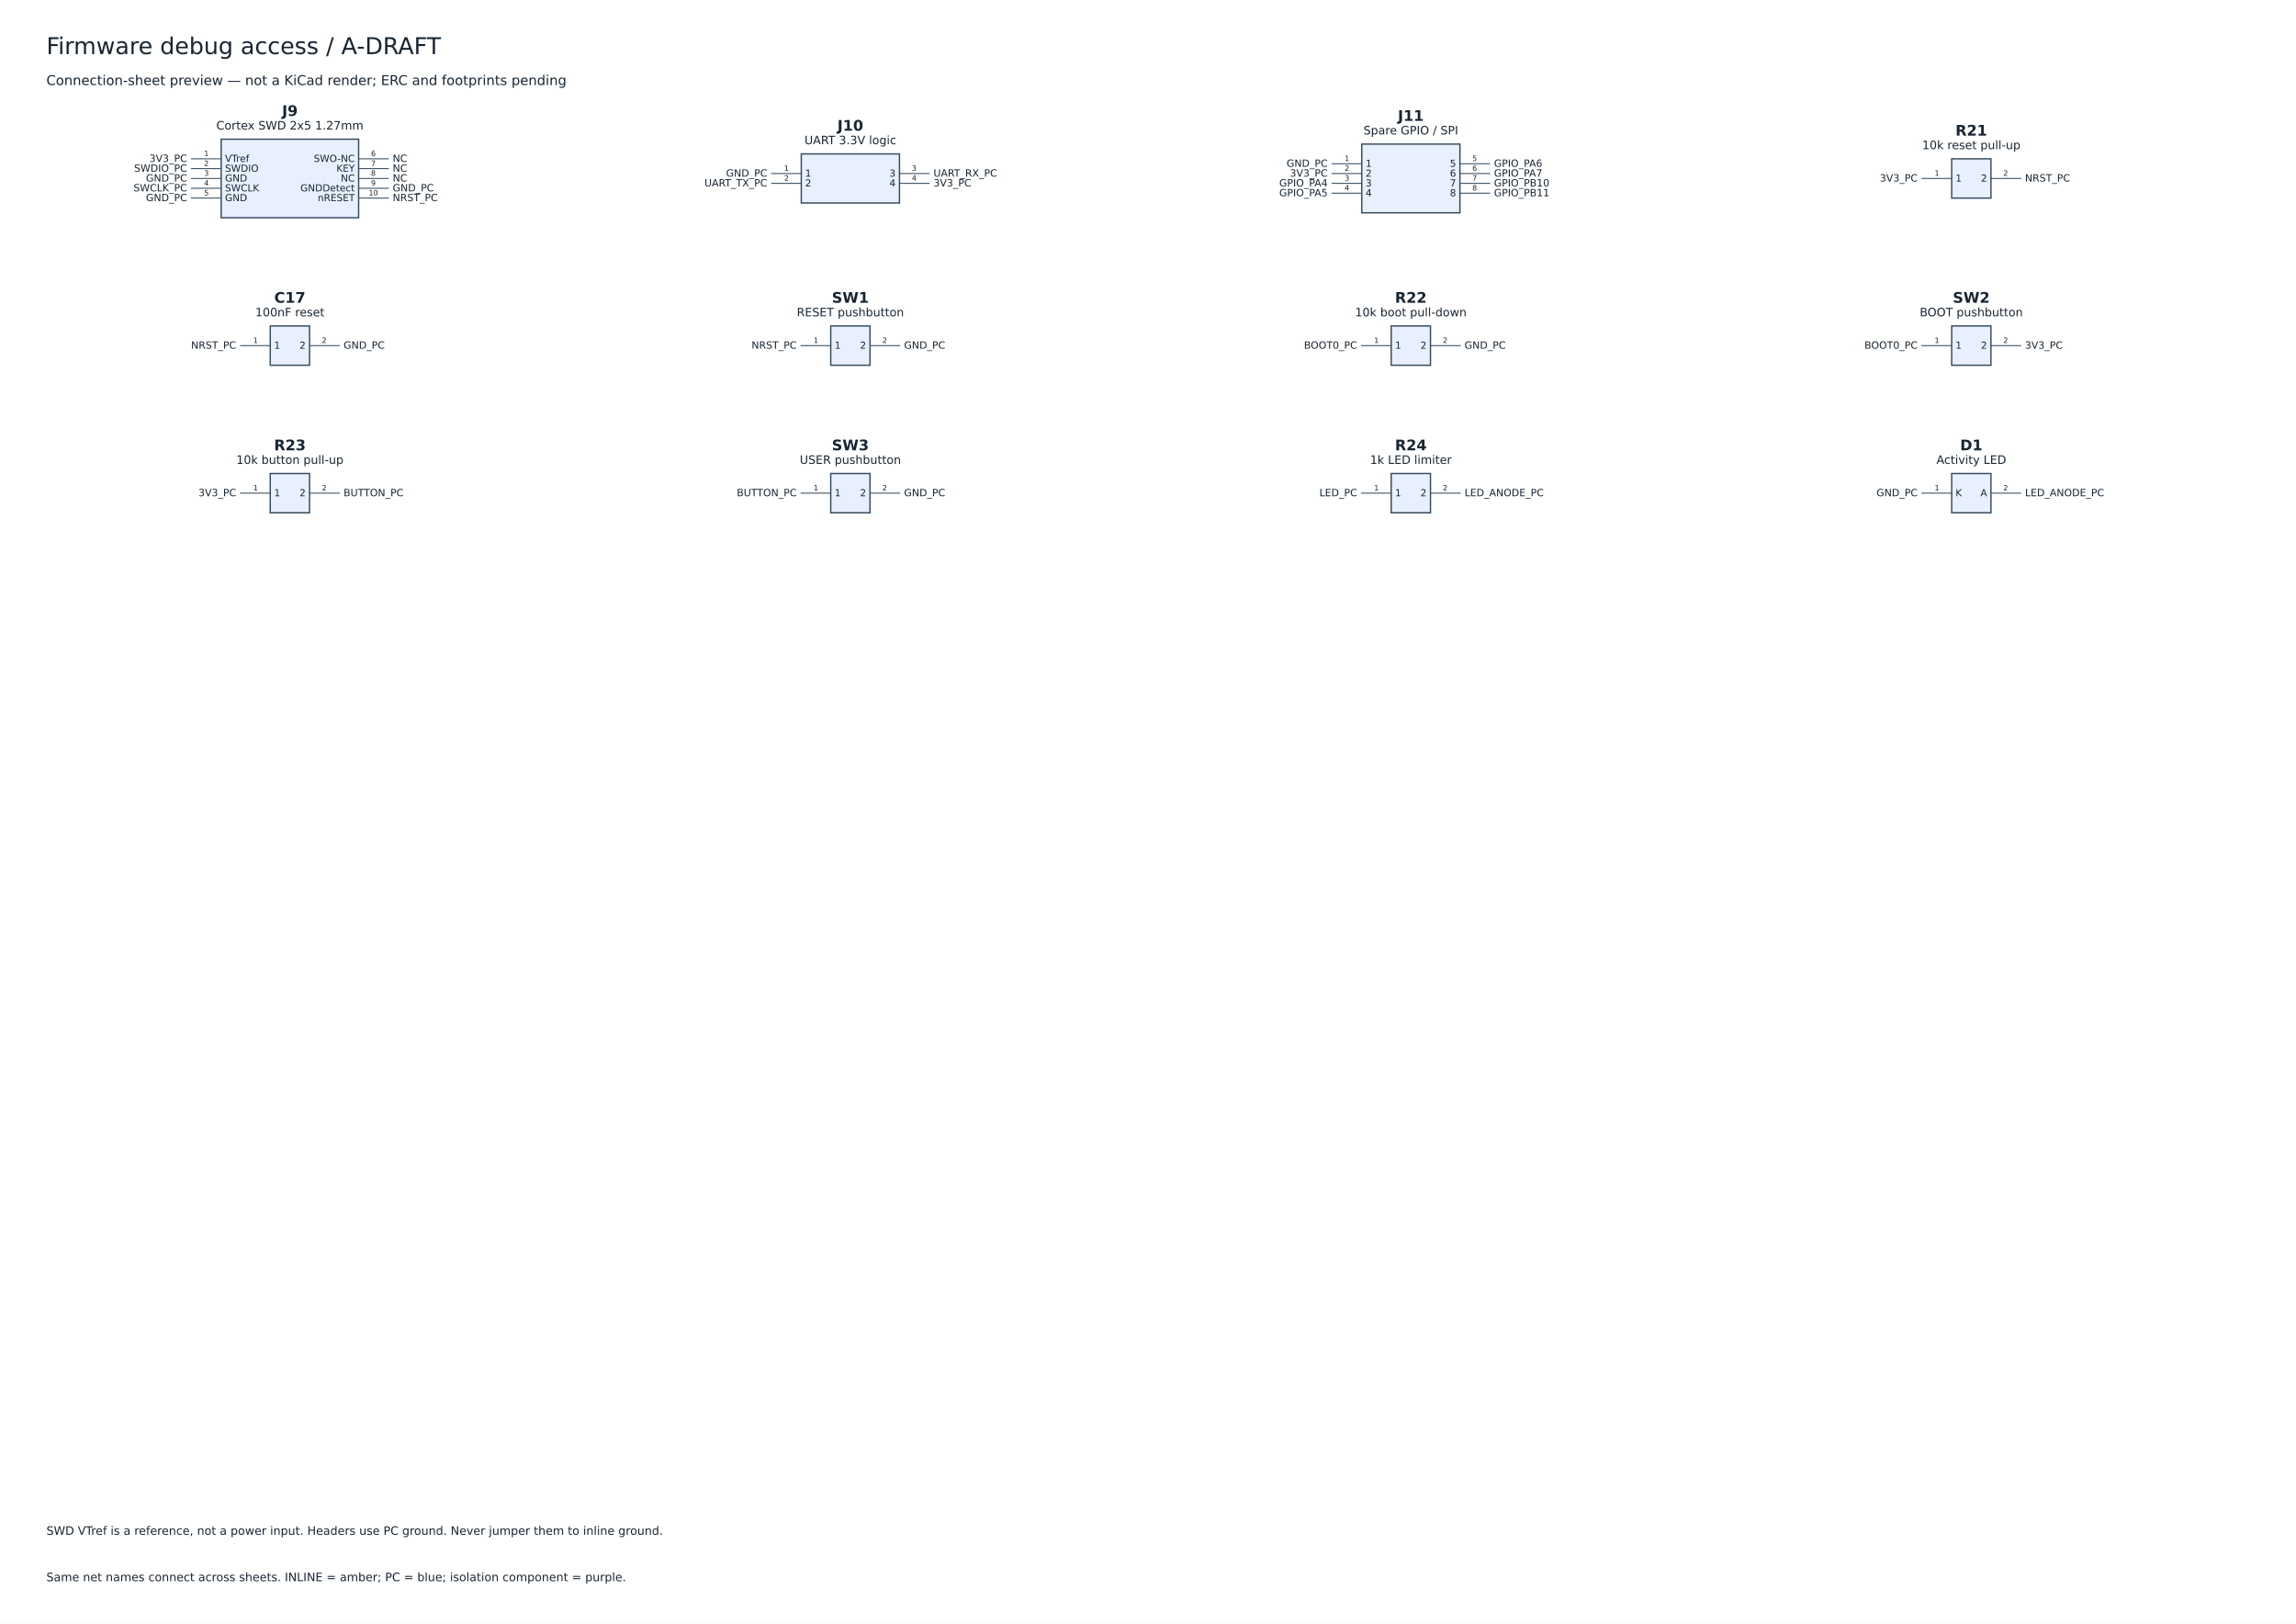
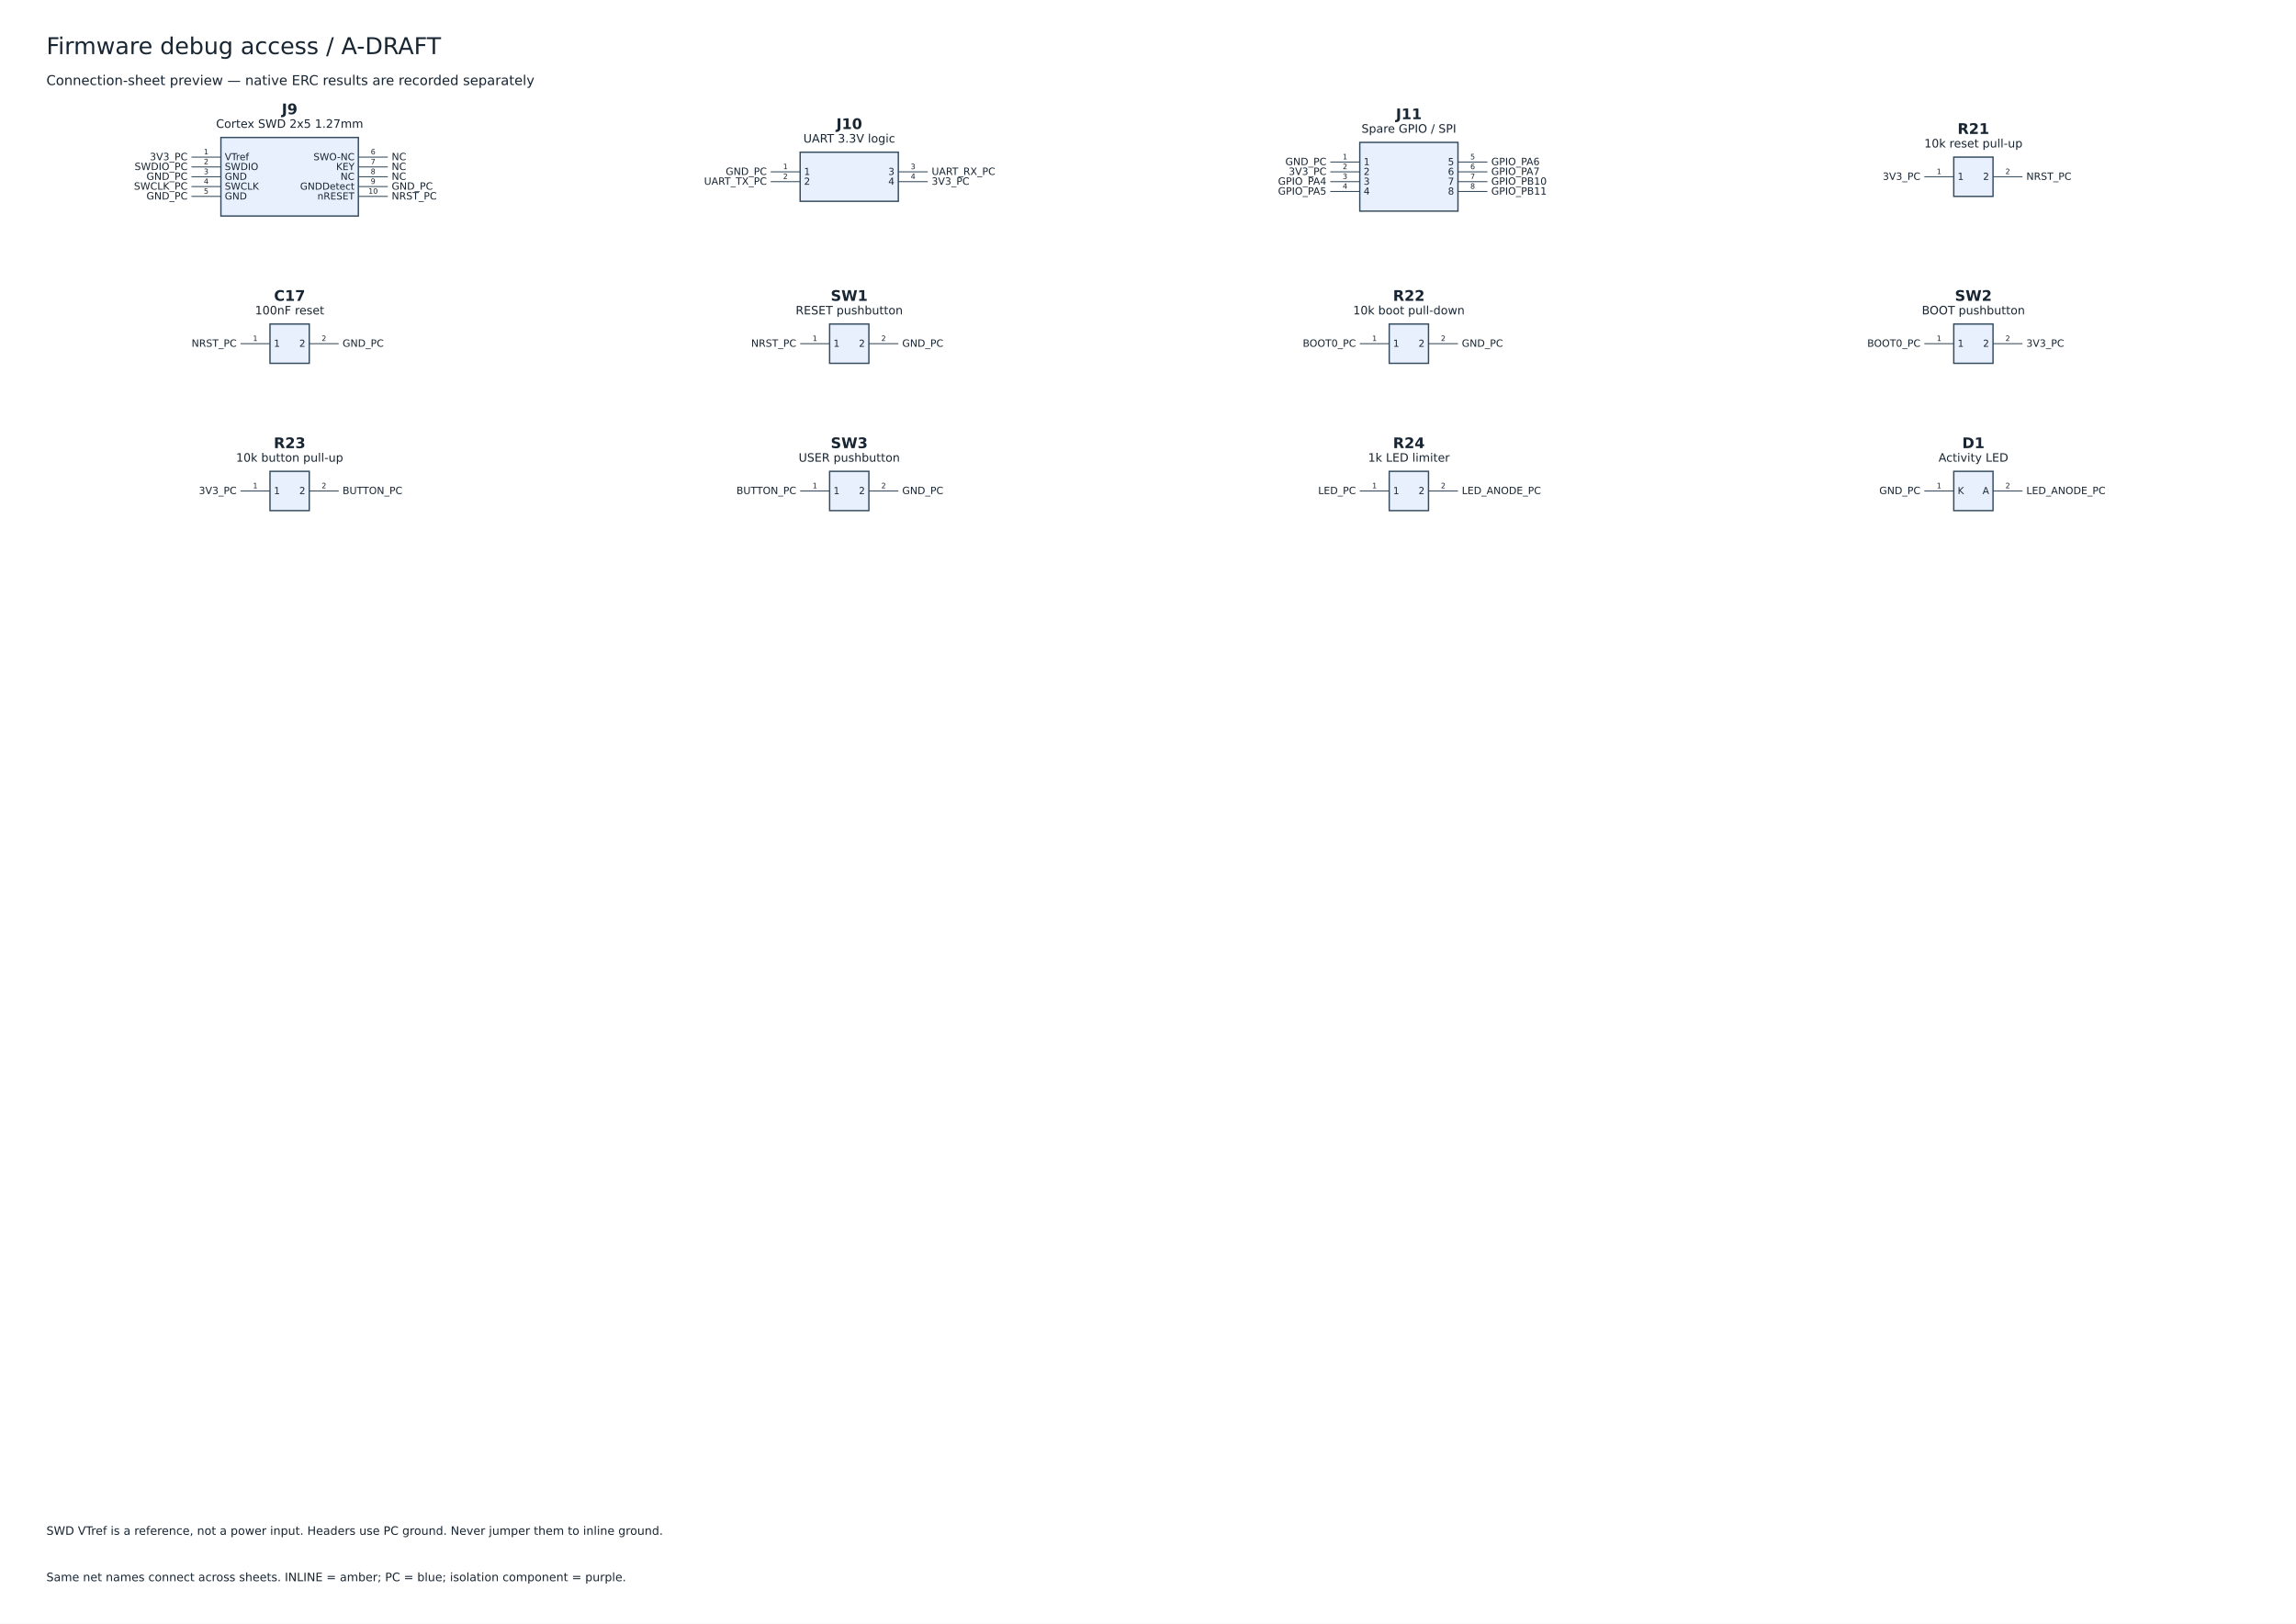
<svg xmlns="http://www.w3.org/2000/svg" width="1782" height="1260" viewBox="0 0 594 420">
  <rect width="594" height="420" fill="#fff" />
  <style>text{font-family:DejaVu Sans,sans-serif;fill:#182532}.pin{font-size:2.5px}.net{font-size:2.6px}.ref{font-size:3.8px;font-weight:bold}.value{font-size:3px}</style>
  <text x="12" y="14" font-size="6">Firmware debug access / A-DRAFT</text>
-   <text x="12" y="22" font-size="3.5" fill="#af3d20">Connection-sheet preview — not a KiCad render; ERC and footprints pending</text>
-   <rect x="57.22" y="36.0" width="35.56" height="20.32" fill="#e7f0fc" stroke="#354b5d" stroke-width=".35" />
-   <text class="ref" x="75" y="30.0" text-anchor="middle">J9</text>
-   <text class="value" x="75" y="33.5" text-anchor="middle">Cortex SWD 2x5 1.27mm</text>
-   <line x1="57.22" y1="41.08" x2="49.41" y2="41.08" stroke="#354b5d" stroke-width=".25" />
-   <text class="pin" x="58.22" y="41.88" text-anchor="start">VTref</text>
-   <text font-size="1.9" x="53.41" y="40.38" text-anchor="middle">1</text>
-   <text class="net" x="48.41" y="41.88" text-anchor="end">3V3_PC</text>
-   <line x1="57.22" y1="43.62" x2="49.41" y2="43.62" stroke="#354b5d" stroke-width=".25" />
-   <text class="pin" x="58.22" y="44.42" text-anchor="start">SWDIO</text>
-   <text font-size="1.9" x="53.41" y="42.92" text-anchor="middle">2</text>
-   <text class="net" x="48.41" y="44.42" text-anchor="end">SWDIO_PC</text>
-   <line x1="57.22" y1="46.16" x2="49.41" y2="46.16" stroke="#354b5d" stroke-width=".25" />
-   <text class="pin" x="58.22" y="46.96" text-anchor="start">GND</text>
-   <text font-size="1.9" x="53.41" y="45.46" text-anchor="middle">3</text>
-   <text class="net" x="48.41" y="46.96" text-anchor="end">GND_PC</text>
-   <line x1="57.22" y1="48.7" x2="49.41" y2="48.7" stroke="#354b5d" stroke-width=".25" />
-   <text class="pin" x="58.22" y="49.5" text-anchor="start">SWCLK</text>
-   <text font-size="1.9" x="53.41" y="48" text-anchor="middle">4</text>
-   <text class="net" x="48.41" y="49.5" text-anchor="end">SWCLK_PC</text>
-   <line x1="57.22" y1="51.24" x2="49.41" y2="51.24" stroke="#354b5d" stroke-width=".25" />
-   <text class="pin" x="58.22" y="52.04" text-anchor="start">GND</text>
-   <text font-size="1.9" x="53.41" y="50.54" text-anchor="middle">5</text>
-   <text class="net" x="48.41" y="52.04" text-anchor="end">GND_PC</text>
-   <line x1="92.78" y1="41.08" x2="100.59" y2="41.08" stroke="#354b5d" stroke-width=".25" />
-   <text class="pin" x="91.78" y="41.88" text-anchor="end">SWO-NC</text>
-   <text font-size="1.9" x="96.59" y="40.38" text-anchor="middle">6</text>
-   <text class="net" x="101.59" y="41.88" text-anchor="start">NC</text>
-   <line x1="92.78" y1="43.62" x2="100.59" y2="43.62" stroke="#354b5d" stroke-width=".25" />
-   <text class="pin" x="91.78" y="44.42" text-anchor="end">KEY</text>
-   <text font-size="1.9" x="96.59" y="42.92" text-anchor="middle">7</text>
-   <text class="net" x="101.59" y="44.42" text-anchor="start">NC</text>
-   <line x1="92.78" y1="46.16" x2="100.59" y2="46.16" stroke="#354b5d" stroke-width=".25" />
-   <text class="pin" x="91.78" y="46.96" text-anchor="end">NC</text>
-   <text font-size="1.9" x="96.59" y="45.46" text-anchor="middle">8</text>
-   <text class="net" x="101.59" y="46.96" text-anchor="start">NC</text>
-   <line x1="92.78" y1="48.7" x2="100.59" y2="48.7" stroke="#354b5d" stroke-width=".25" />
-   <text class="pin" x="91.78" y="49.5" text-anchor="end">GNDDetect</text>
-   <text font-size="1.9" x="96.59" y="48" text-anchor="middle">9</text>
-   <text class="net" x="101.59" y="49.5" text-anchor="start">GND_PC</text>
-   <line x1="92.78" y1="51.24" x2="100.59" y2="51.24" stroke="#354b5d" stroke-width=".25" />
-   <text class="pin" x="91.78" y="52.04" text-anchor="end">nRESET</text>
-   <text font-size="1.9" x="96.59" y="50.54" text-anchor="middle">10</text>
-   <text class="net" x="101.59" y="52.04" text-anchor="start">NRST_PC</text>
-   <rect x="207.3" y="39.81" width="25.4" height="12.7" fill="#e7f0fc" stroke="#354b5d" stroke-width=".35" />
-   <text class="ref" x="220" y="33.81" text-anchor="middle">J10</text>
-   <text class="value" x="220" y="37.31" text-anchor="middle">UART 3.3V logic</text>
-   <line x1="207.3" y1="44.89" x2="199.49" y2="44.89" stroke="#354b5d" stroke-width=".25" />
-   <text class="pin" x="208.3" y="45.69" text-anchor="start">1</text>
-   <text font-size="1.9" x="203.49" y="44.19" text-anchor="middle">1</text>
-   <text class="net" x="198.49" y="45.69" text-anchor="end">GND_PC</text>
-   <line x1="207.3" y1="47.43" x2="199.49" y2="47.43" stroke="#354b5d" stroke-width=".25" />
-   <text class="pin" x="208.3" y="48.23" text-anchor="start">2</text>
-   <text font-size="1.9" x="203.49" y="46.73" text-anchor="middle">2</text>
-   <text class="net" x="198.49" y="48.23" text-anchor="end">UART_TX_PC</text>
-   <line x1="232.7" y1="44.89" x2="240.51" y2="44.89" stroke="#354b5d" stroke-width=".25" />
-   <text class="pin" x="231.7" y="45.69" text-anchor="end">3</text>
-   <text font-size="1.9" x="236.51" y="44.19" text-anchor="middle">3</text>
-   <text class="net" x="241.51" y="45.69" text-anchor="start">UART_RX_PC</text>
-   <line x1="232.7" y1="47.43" x2="240.51" y2="47.43" stroke="#354b5d" stroke-width=".25" />
-   <text class="pin" x="231.7" y="48.23" text-anchor="end">4</text>
-   <text font-size="1.9" x="236.51" y="46.73" text-anchor="middle">4</text>
-   <text class="net" x="241.51" y="48.23" text-anchor="start">3V3_PC</text>
-   <rect x="352.3" y="37.27" width="25.4" height="17.78" fill="#e7f0fc" stroke="#354b5d" stroke-width=".35" />
-   <text class="ref" x="365" y="31.27" text-anchor="middle">J11</text>
-   <text class="value" x="365" y="34.77" text-anchor="middle">Spare GPIO / SPI</text>
-   <line x1="352.3" y1="42.35" x2="344.49" y2="42.35" stroke="#354b5d" stroke-width=".25" />
-   <text class="pin" x="353.3" y="43.15" text-anchor="start">1</text>
-   <text font-size="1.9" x="348.49" y="41.65" text-anchor="middle">1</text>
-   <text class="net" x="343.49" y="43.15" text-anchor="end">GND_PC</text>
-   <line x1="352.3" y1="44.89" x2="344.49" y2="44.89" stroke="#354b5d" stroke-width=".25" />
-   <text class="pin" x="353.3" y="45.69" text-anchor="start">2</text>
-   <text font-size="1.9" x="348.49" y="44.19" text-anchor="middle">2</text>
-   <text class="net" x="343.49" y="45.69" text-anchor="end">3V3_PC</text>
-   <line x1="352.3" y1="47.43" x2="344.49" y2="47.43" stroke="#354b5d" stroke-width=".25" />
-   <text class="pin" x="353.3" y="48.23" text-anchor="start">3</text>
-   <text font-size="1.9" x="348.49" y="46.73" text-anchor="middle">3</text>
-   <text class="net" x="343.49" y="48.23" text-anchor="end">GPIO_PA4</text>
-   <line x1="352.3" y1="49.97" x2="344.49" y2="49.97" stroke="#354b5d" stroke-width=".25" />
-   <text class="pin" x="353.3" y="50.77" text-anchor="start">4</text>
-   <text font-size="1.9" x="348.49" y="49.27" text-anchor="middle">4</text>
-   <text class="net" x="343.49" y="50.77" text-anchor="end">GPIO_PA5</text>
-   <line x1="377.7" y1="42.35" x2="385.51" y2="42.35" stroke="#354b5d" stroke-width=".25" />
-   <text class="pin" x="376.7" y="43.15" text-anchor="end">5</text>
-   <text font-size="1.9" x="381.51" y="41.65" text-anchor="middle">5</text>
-   <text class="net" x="386.51" y="43.15" text-anchor="start">GPIO_PA6</text>
-   <line x1="377.7" y1="44.89" x2="385.51" y2="44.89" stroke="#354b5d" stroke-width=".25" />
-   <text class="pin" x="376.7" y="45.69" text-anchor="end">6</text>
-   <text font-size="1.9" x="381.51" y="44.19" text-anchor="middle">6</text>
-   <text class="net" x="386.51" y="45.69" text-anchor="start">GPIO_PA7</text>
-   <line x1="377.7" y1="47.43" x2="385.51" y2="47.43" stroke="#354b5d" stroke-width=".25" />
-   <text class="pin" x="376.7" y="48.23" text-anchor="end">7</text>
-   <text font-size="1.9" x="381.51" y="46.73" text-anchor="middle">7</text>
-   <text class="net" x="386.51" y="48.23" text-anchor="start">GPIO_PB10</text>
-   <line x1="377.7" y1="49.97" x2="385.51" y2="49.97" stroke="#354b5d" stroke-width=".25" />
-   <text class="pin" x="376.7" y="50.77" text-anchor="end">8</text>
-   <text font-size="1.9" x="381.51" y="49.27" text-anchor="middle">8</text>
-   <text class="net" x="386.51" y="50.77" text-anchor="start">GPIO_PB11</text>
-   <rect x="504.92" y="41.08" width="10.16" height="10.16" fill="#e7f0fc" stroke="#354b5d" stroke-width=".35" />
-   <text class="ref" x="510" y="35.08" text-anchor="middle">R21</text>
-   <text class="value" x="510" y="38.58" text-anchor="middle">10k reset pull-up</text>
-   <line x1="504.92" y1="46.16" x2="497.11" y2="46.16" stroke="#354b5d" stroke-width=".25" />
-   <text class="pin" x="505.92" y="46.96" text-anchor="start">1</text>
-   <text font-size="1.9" x="501.11" y="45.46" text-anchor="middle">1</text>
-   <text class="net" x="496.11" y="46.96" text-anchor="end">3V3_PC</text>
-   <line x1="515.08" y1="46.16" x2="522.89" y2="46.16" stroke="#354b5d" stroke-width=".25" />
-   <text class="pin" x="514.08" y="46.96" text-anchor="end">2</text>
-   <text font-size="1.9" x="518.89" y="45.46" text-anchor="middle">2</text>
-   <text class="net" x="523.89" y="46.96" text-anchor="start">NRST_PC</text>
-   <rect x="69.92" y="84.32" width="10.16" height="10.16" fill="#e7f0fc" stroke="#354b5d" stroke-width=".35" />
-   <text class="ref" x="75" y="78.32" text-anchor="middle">C17</text>
-   <text class="value" x="75" y="81.82" text-anchor="middle">100nF reset</text>
-   <line x1="69.92" y1="89.4" x2="62.11" y2="89.4" stroke="#354b5d" stroke-width=".25" />
-   <text class="pin" x="70.92" y="90.2" text-anchor="start">1</text>
-   <text font-size="1.9" x="66.11" y="88.7" text-anchor="middle">1</text>
-   <text class="net" x="61.11" y="90.2" text-anchor="end">NRST_PC</text>
-   <line x1="80.08" y1="89.4" x2="87.89" y2="89.4" stroke="#354b5d" stroke-width=".25" />
-   <text class="pin" x="79.08" y="90.2" text-anchor="end">2</text>
-   <text font-size="1.9" x="83.89" y="88.7" text-anchor="middle">2</text>
-   <text class="net" x="88.89" y="90.2" text-anchor="start">GND_PC</text>
-   <rect x="214.92" y="84.32" width="10.16" height="10.16" fill="#e7f0fc" stroke="#354b5d" stroke-width=".35" />
-   <text class="ref" x="220" y="78.32" text-anchor="middle">SW1</text>
-   <text class="value" x="220" y="81.82" text-anchor="middle">RESET pushbutton</text>
-   <line x1="214.92" y1="89.4" x2="207.11" y2="89.4" stroke="#354b5d" stroke-width=".25" />
-   <text class="pin" x="215.92" y="90.2" text-anchor="start">1</text>
-   <text font-size="1.9" x="211.11" y="88.7" text-anchor="middle">1</text>
-   <text class="net" x="206.11" y="90.2" text-anchor="end">NRST_PC</text>
-   <line x1="225.08" y1="89.4" x2="232.89" y2="89.4" stroke="#354b5d" stroke-width=".25" />
-   <text class="pin" x="224.08" y="90.2" text-anchor="end">2</text>
-   <text font-size="1.9" x="228.89" y="88.7" text-anchor="middle">2</text>
-   <text class="net" x="233.89" y="90.2" text-anchor="start">GND_PC</text>
-   <rect x="359.92" y="84.32" width="10.16" height="10.16" fill="#e7f0fc" stroke="#354b5d" stroke-width=".35" />
-   <text class="ref" x="365" y="78.32" text-anchor="middle">R22</text>
-   <text class="value" x="365" y="81.82" text-anchor="middle">10k boot pull-down</text>
-   <line x1="359.92" y1="89.4" x2="352.11" y2="89.4" stroke="#354b5d" stroke-width=".25" />
-   <text class="pin" x="360.92" y="90.2" text-anchor="start">1</text>
-   <text font-size="1.9" x="356.11" y="88.7" text-anchor="middle">1</text>
-   <text class="net" x="351.11" y="90.2" text-anchor="end">BOOT0_PC</text>
-   <line x1="370.08" y1="89.4" x2="377.89" y2="89.4" stroke="#354b5d" stroke-width=".25" />
-   <text class="pin" x="369.08" y="90.2" text-anchor="end">2</text>
-   <text font-size="1.9" x="373.89" y="88.7" text-anchor="middle">2</text>
-   <text class="net" x="378.89" y="90.2" text-anchor="start">GND_PC</text>
-   <rect x="504.92" y="84.32" width="10.16" height="10.16" fill="#e7f0fc" stroke="#354b5d" stroke-width=".35" />
-   <text class="ref" x="510" y="78.32" text-anchor="middle">SW2</text>
-   <text class="value" x="510" y="81.82" text-anchor="middle">BOOT pushbutton</text>
-   <line x1="504.92" y1="89.4" x2="497.11" y2="89.4" stroke="#354b5d" stroke-width=".25" />
-   <text class="pin" x="505.92" y="90.2" text-anchor="start">1</text>
-   <text font-size="1.9" x="501.11" y="88.7" text-anchor="middle">1</text>
-   <text class="net" x="496.11" y="90.2" text-anchor="end">BOOT0_PC</text>
-   <line x1="515.08" y1="89.4" x2="522.89" y2="89.4" stroke="#354b5d" stroke-width=".25" />
-   <text class="pin" x="514.08" y="90.2" text-anchor="end">2</text>
-   <text font-size="1.9" x="518.89" y="88.7" text-anchor="middle">2</text>
-   <text class="net" x="523.89" y="90.2" text-anchor="start">3V3_PC</text>
-   <rect x="69.92" y="122.48" width="10.16" height="10.16" fill="#e7f0fc" stroke="#354b5d" stroke-width=".35" />
-   <text class="ref" x="75" y="116.48" text-anchor="middle">R23</text>
-   <text class="value" x="75" y="119.98" text-anchor="middle">10k button pull-up</text>
-   <line x1="69.92" y1="127.56" x2="62.11" y2="127.56" stroke="#354b5d" stroke-width=".25" />
-   <text class="pin" x="70.92" y="128.36" text-anchor="start">1</text>
-   <text font-size="1.9" x="66.11" y="126.86" text-anchor="middle">1</text>
-   <text class="net" x="61.11" y="128.36" text-anchor="end">3V3_PC</text>
-   <line x1="80.08" y1="127.56" x2="87.89" y2="127.56" stroke="#354b5d" stroke-width=".25" />
-   <text class="pin" x="79.08" y="128.36" text-anchor="end">2</text>
-   <text font-size="1.9" x="83.89" y="126.86" text-anchor="middle">2</text>
-   <text class="net" x="88.89" y="128.36" text-anchor="start">BUTTON_PC</text>
-   <rect x="214.92" y="122.48" width="10.16" height="10.16" fill="#e7f0fc" stroke="#354b5d" stroke-width=".35" />
-   <text class="ref" x="220" y="116.48" text-anchor="middle">SW3</text>
-   <text class="value" x="220" y="119.98" text-anchor="middle">USER pushbutton</text>
-   <line x1="214.92" y1="127.56" x2="207.11" y2="127.56" stroke="#354b5d" stroke-width=".25" />
-   <text class="pin" x="215.92" y="128.36" text-anchor="start">1</text>
-   <text font-size="1.9" x="211.11" y="126.86" text-anchor="middle">1</text>
-   <text class="net" x="206.11" y="128.36" text-anchor="end">BUTTON_PC</text>
-   <line x1="225.08" y1="127.56" x2="232.89" y2="127.56" stroke="#354b5d" stroke-width=".25" />
-   <text class="pin" x="224.08" y="128.36" text-anchor="end">2</text>
-   <text font-size="1.9" x="228.89" y="126.86" text-anchor="middle">2</text>
-   <text class="net" x="233.89" y="128.36" text-anchor="start">GND_PC</text>
-   <rect x="359.92" y="122.48" width="10.16" height="10.16" fill="#e7f0fc" stroke="#354b5d" stroke-width=".35" />
-   <text class="ref" x="365" y="116.48" text-anchor="middle">R24</text>
-   <text class="value" x="365" y="119.98" text-anchor="middle">1k LED limiter</text>
-   <line x1="359.92" y1="127.56" x2="352.11" y2="127.56" stroke="#354b5d" stroke-width=".25" />
-   <text class="pin" x="360.92" y="128.36" text-anchor="start">1</text>
-   <text font-size="1.9" x="356.11" y="126.86" text-anchor="middle">1</text>
-   <text class="net" x="351.11" y="128.36" text-anchor="end">LED_PC</text>
-   <line x1="370.08" y1="127.56" x2="377.89" y2="127.56" stroke="#354b5d" stroke-width=".25" />
-   <text class="pin" x="369.08" y="128.36" text-anchor="end">2</text>
-   <text font-size="1.9" x="373.89" y="126.86" text-anchor="middle">2</text>
-   <text class="net" x="378.89" y="128.36" text-anchor="start">LED_ANODE_PC</text>
-   <rect x="504.92" y="122.48" width="10.16" height="10.16" fill="#e7f0fc" stroke="#354b5d" stroke-width=".35" />
-   <text class="ref" x="510" y="116.48" text-anchor="middle">D1</text>
-   <text class="value" x="510" y="119.98" text-anchor="middle">Activity LED</text>
-   <line x1="504.92" y1="127.56" x2="497.11" y2="127.56" stroke="#354b5d" stroke-width=".25" />
-   <text class="pin" x="505.92" y="128.36" text-anchor="start">K</text>
-   <text font-size="1.9" x="501.11" y="126.86" text-anchor="middle">1</text>
-   <text class="net" x="496.11" y="128.36" text-anchor="end">GND_PC</text>
-   <line x1="515.08" y1="127.56" x2="522.89" y2="127.56" stroke="#354b5d" stroke-width=".25" />
-   <text class="pin" x="514.08" y="128.36" text-anchor="end">A</text>
-   <text font-size="1.9" x="518.89" y="126.86" text-anchor="middle">2</text>
-   <text class="net" x="523.89" y="128.36" text-anchor="start">LED_ANODE_PC</text>
+   <text x="12" y="22" font-size="3.5" fill="#af3d20">Connection-sheet preview — native ERC results are recorded separately</text>
+   <rect x="57.15" y="35.56" width="35.56" height="20.32" fill="#e7f0fc" stroke="#354b5d" stroke-width=".35" />
+   <text class="ref" x="74.93" y="29.56" text-anchor="middle">J9</text>
+   <text class="value" x="74.93" y="33.06" text-anchor="middle">Cortex SWD 2x5 1.27mm</text>
+   <line x1="57.15" y1="40.64" x2="49.53" y2="40.64" stroke="#354b5d" stroke-width=".25" />
+   <text class="pin" x="58.15" y="41.44" text-anchor="start">VTref</text>
+   <text font-size="1.9" x="53.34" y="39.94" text-anchor="middle">1</text>
+   <text class="net" x="48.53" y="41.44" text-anchor="end">3V3_PC</text>
+   <line x1="57.15" y1="43.18" x2="49.53" y2="43.18" stroke="#354b5d" stroke-width=".25" />
+   <text class="pin" x="58.15" y="43.98" text-anchor="start">SWDIO</text>
+   <text font-size="1.9" x="53.34" y="42.48" text-anchor="middle">2</text>
+   <text class="net" x="48.53" y="43.98" text-anchor="end">SWDIO_PC</text>
+   <line x1="57.15" y1="45.72" x2="49.53" y2="45.72" stroke="#354b5d" stroke-width=".25" />
+   <text class="pin" x="58.15" y="46.52" text-anchor="start">GND</text>
+   <text font-size="1.9" x="53.34" y="45.02" text-anchor="middle">3</text>
+   <text class="net" x="48.53" y="46.52" text-anchor="end">GND_PC</text>
+   <line x1="57.15" y1="48.26" x2="49.53" y2="48.26" stroke="#354b5d" stroke-width=".25" />
+   <text class="pin" x="58.15" y="49.06" text-anchor="start">SWCLK</text>
+   <text font-size="1.9" x="53.34" y="47.56" text-anchor="middle">4</text>
+   <text class="net" x="48.53" y="49.06" text-anchor="end">SWCLK_PC</text>
+   <line x1="57.15" y1="50.8" x2="49.53" y2="50.8" stroke="#354b5d" stroke-width=".25" />
+   <text class="pin" x="58.15" y="51.6" text-anchor="start">GND</text>
+   <text font-size="1.9" x="53.34" y="50.1" text-anchor="middle">5</text>
+   <text class="net" x="48.53" y="51.6" text-anchor="end">GND_PC</text>
+   <line x1="92.71" y1="40.64" x2="100.33" y2="40.64" stroke="#354b5d" stroke-width=".25" />
+   <text class="pin" x="91.71" y="41.44" text-anchor="end">SWO-NC</text>
+   <text font-size="1.9" x="96.52" y="39.94" text-anchor="middle">6</text>
+   <text class="net" x="101.33" y="41.44" text-anchor="start">NC</text>
+   <line x1="92.71" y1="43.18" x2="100.33" y2="43.18" stroke="#354b5d" stroke-width=".25" />
+   <text class="pin" x="91.71" y="43.98" text-anchor="end">KEY</text>
+   <text font-size="1.9" x="96.52" y="42.48" text-anchor="middle">7</text>
+   <text class="net" x="101.33" y="43.98" text-anchor="start">NC</text>
+   <line x1="92.71" y1="45.72" x2="100.33" y2="45.72" stroke="#354b5d" stroke-width=".25" />
+   <text class="pin" x="91.71" y="46.52" text-anchor="end">NC</text>
+   <text font-size="1.9" x="96.52" y="45.02" text-anchor="middle">8</text>
+   <text class="net" x="101.33" y="46.52" text-anchor="start">NC</text>
+   <line x1="92.71" y1="48.26" x2="100.33" y2="48.26" stroke="#354b5d" stroke-width=".25" />
+   <text class="pin" x="91.71" y="49.06" text-anchor="end">GNDDetect</text>
+   <text font-size="1.9" x="96.52" y="47.56" text-anchor="middle">9</text>
+   <text class="net" x="101.33" y="49.06" text-anchor="start">GND_PC</text>
+   <line x1="92.71" y1="50.8" x2="100.33" y2="50.8" stroke="#354b5d" stroke-width=".25" />
+   <text class="pin" x="91.71" y="51.6" text-anchor="end">nRESET</text>
+   <text font-size="1.9" x="96.52" y="50.1" text-anchor="middle">10</text>
+   <text class="net" x="101.33" y="51.6" text-anchor="start">NRST_PC</text>
+   <rect x="207.01" y="39.37" width="25.4" height="12.7" fill="#e7f0fc" stroke="#354b5d" stroke-width=".35" />
+   <text class="ref" x="219.71" y="33.37" text-anchor="middle">J10</text>
+   <text class="value" x="219.71" y="36.87" text-anchor="middle">UART 3.3V logic</text>
+   <line x1="207.01" y1="44.45" x2="199.39" y2="44.45" stroke="#354b5d" stroke-width=".25" />
+   <text class="pin" x="208.01" y="45.25" text-anchor="start">1</text>
+   <text font-size="1.9" x="203.2" y="43.75" text-anchor="middle">1</text>
+   <text class="net" x="198.39" y="45.25" text-anchor="end">GND_PC</text>
+   <line x1="207.01" y1="46.99" x2="199.39" y2="46.99" stroke="#354b5d" stroke-width=".25" />
+   <text class="pin" x="208.01" y="47.79" text-anchor="start">2</text>
+   <text font-size="1.9" x="203.2" y="46.29" text-anchor="middle">2</text>
+   <text class="net" x="198.39" y="47.79" text-anchor="end">UART_TX_PC</text>
+   <line x1="232.41" y1="44.45" x2="240.03" y2="44.45" stroke="#354b5d" stroke-width=".25" />
+   <text class="pin" x="231.41" y="45.25" text-anchor="end">3</text>
+   <text font-size="1.9" x="236.22" y="43.75" text-anchor="middle">3</text>
+   <text class="net" x="241.03" y="45.25" text-anchor="start">UART_RX_PC</text>
+   <line x1="232.41" y1="46.99" x2="240.03" y2="46.99" stroke="#354b5d" stroke-width=".25" />
+   <text class="pin" x="231.41" y="47.79" text-anchor="end">4</text>
+   <text font-size="1.9" x="236.22" y="46.29" text-anchor="middle">4</text>
+   <text class="net" x="241.03" y="47.79" text-anchor="start">3V3_PC</text>
+   <rect x="351.79" y="36.83" width="25.4" height="17.78" fill="#e7f0fc" stroke="#354b5d" stroke-width=".35" />
+   <text class="ref" x="364.49" y="30.83" text-anchor="middle">J11</text>
+   <text class="value" x="364.49" y="34.33" text-anchor="middle">Spare GPIO / SPI</text>
+   <line x1="351.79" y1="41.91" x2="344.17" y2="41.91" stroke="#354b5d" stroke-width=".25" />
+   <text class="pin" x="352.79" y="42.71" text-anchor="start">1</text>
+   <text font-size="1.9" x="347.98" y="41.21" text-anchor="middle">1</text>
+   <text class="net" x="343.17" y="42.71" text-anchor="end">GND_PC</text>
+   <line x1="351.79" y1="44.45" x2="344.17" y2="44.45" stroke="#354b5d" stroke-width=".25" />
+   <text class="pin" x="352.79" y="45.25" text-anchor="start">2</text>
+   <text font-size="1.9" x="347.98" y="43.75" text-anchor="middle">2</text>
+   <text class="net" x="343.17" y="45.25" text-anchor="end">3V3_PC</text>
+   <line x1="351.79" y1="46.99" x2="344.17" y2="46.99" stroke="#354b5d" stroke-width=".25" />
+   <text class="pin" x="352.79" y="47.79" text-anchor="start">3</text>
+   <text font-size="1.9" x="347.98" y="46.29" text-anchor="middle">3</text>
+   <text class="net" x="343.17" y="47.79" text-anchor="end">GPIO_PA4</text>
+   <line x1="351.79" y1="49.53" x2="344.17" y2="49.53" stroke="#354b5d" stroke-width=".25" />
+   <text class="pin" x="352.79" y="50.33" text-anchor="start">4</text>
+   <text font-size="1.9" x="347.98" y="48.83" text-anchor="middle">4</text>
+   <text class="net" x="343.17" y="50.33" text-anchor="end">GPIO_PA5</text>
+   <line x1="377.19" y1="41.91" x2="384.81" y2="41.91" stroke="#354b5d" stroke-width=".25" />
+   <text class="pin" x="376.19" y="42.71" text-anchor="end">5</text>
+   <text font-size="1.9" x="381.0" y="41.21" text-anchor="middle">5</text>
+   <text class="net" x="385.81" y="42.71" text-anchor="start">GPIO_PA6</text>
+   <line x1="377.19" y1="44.45" x2="384.81" y2="44.45" stroke="#354b5d" stroke-width=".25" />
+   <text class="pin" x="376.19" y="45.25" text-anchor="end">6</text>
+   <text font-size="1.9" x="381.0" y="43.75" text-anchor="middle">6</text>
+   <text class="net" x="385.81" y="45.25" text-anchor="start">GPIO_PA7</text>
+   <line x1="377.19" y1="46.99" x2="384.81" y2="46.99" stroke="#354b5d" stroke-width=".25" />
+   <text class="pin" x="376.19" y="47.79" text-anchor="end">7</text>
+   <text font-size="1.9" x="381.0" y="46.29" text-anchor="middle">7</text>
+   <text class="net" x="385.81" y="47.79" text-anchor="start">GPIO_PB10</text>
+   <line x1="377.19" y1="49.53" x2="384.81" y2="49.53" stroke="#354b5d" stroke-width=".25" />
+   <text class="pin" x="376.19" y="50.33" text-anchor="end">8</text>
+   <text font-size="1.9" x="381.0" y="48.83" text-anchor="middle">8</text>
+   <text class="net" x="385.81" y="50.33" text-anchor="start">GPIO_PB11</text>
+   <rect x="505.46" y="40.64" width="10.16" height="10.16" fill="#e7f0fc" stroke="#354b5d" stroke-width=".35" />
+   <text class="ref" x="510.54" y="34.64" text-anchor="middle">R21</text>
+   <text class="value" x="510.54" y="38.14" text-anchor="middle">10k reset pull-up</text>
+   <line x1="505.46" y1="45.72" x2="497.84" y2="45.72" stroke="#354b5d" stroke-width=".25" />
+   <text class="pin" x="506.46" y="46.52" text-anchor="start">1</text>
+   <text font-size="1.9" x="501.65" y="45.02" text-anchor="middle">1</text>
+   <text class="net" x="496.84" y="46.52" text-anchor="end">3V3_PC</text>
+   <line x1="515.62" y1="45.72" x2="523.24" y2="45.72" stroke="#354b5d" stroke-width=".25" />
+   <text class="pin" x="514.62" y="46.52" text-anchor="end">2</text>
+   <text font-size="1.9" x="519.43" y="45.02" text-anchor="middle">2</text>
+   <text class="net" x="524.24" y="46.52" text-anchor="start">NRST_PC</text>
+   <rect x="69.85" y="83.82" width="10.16" height="10.16" fill="#e7f0fc" stroke="#354b5d" stroke-width=".35" />
+   <text class="ref" x="74.93" y="77.82" text-anchor="middle">C17</text>
+   <text class="value" x="74.93" y="81.32" text-anchor="middle">100nF reset</text>
+   <line x1="69.85" y1="88.9" x2="62.23" y2="88.9" stroke="#354b5d" stroke-width=".25" />
+   <text class="pin" x="70.85" y="89.7" text-anchor="start">1</text>
+   <text font-size="1.9" x="66.04" y="88.2" text-anchor="middle">1</text>
+   <text class="net" x="61.23" y="89.7" text-anchor="end">NRST_PC</text>
+   <line x1="80.01" y1="88.9" x2="87.63" y2="88.9" stroke="#354b5d" stroke-width=".25" />
+   <text class="pin" x="79.01" y="89.7" text-anchor="end">2</text>
+   <text font-size="1.9" x="83.82" y="88.2" text-anchor="middle">2</text>
+   <text class="net" x="88.63" y="89.7" text-anchor="start">GND_PC</text>
+   <rect x="214.63" y="83.82" width="10.16" height="10.16" fill="#e7f0fc" stroke="#354b5d" stroke-width=".35" />
+   <text class="ref" x="219.71" y="77.82" text-anchor="middle">SW1</text>
+   <text class="value" x="219.71" y="81.32" text-anchor="middle">RESET pushbutton</text>
+   <line x1="214.63" y1="88.9" x2="207.01" y2="88.9" stroke="#354b5d" stroke-width=".25" />
+   <text class="pin" x="215.63" y="89.7" text-anchor="start">1</text>
+   <text font-size="1.9" x="210.82" y="88.2" text-anchor="middle">1</text>
+   <text class="net" x="206.01" y="89.7" text-anchor="end">NRST_PC</text>
+   <line x1="224.79" y1="88.9" x2="232.41" y2="88.9" stroke="#354b5d" stroke-width=".25" />
+   <text class="pin" x="223.79" y="89.7" text-anchor="end">2</text>
+   <text font-size="1.9" x="228.6" y="88.2" text-anchor="middle">2</text>
+   <text class="net" x="233.41" y="89.7" text-anchor="start">GND_PC</text>
+   <rect x="359.41" y="83.82" width="10.16" height="10.16" fill="#e7f0fc" stroke="#354b5d" stroke-width=".35" />
+   <text class="ref" x="364.49" y="77.82" text-anchor="middle">R22</text>
+   <text class="value" x="364.49" y="81.32" text-anchor="middle">10k boot pull-down</text>
+   <line x1="359.41" y1="88.9" x2="351.79" y2="88.9" stroke="#354b5d" stroke-width=".25" />
+   <text class="pin" x="360.41" y="89.7" text-anchor="start">1</text>
+   <text font-size="1.9" x="355.6" y="88.2" text-anchor="middle">1</text>
+   <text class="net" x="350.79" y="89.7" text-anchor="end">BOOT0_PC</text>
+   <line x1="369.57" y1="88.9" x2="377.19" y2="88.9" stroke="#354b5d" stroke-width=".25" />
+   <text class="pin" x="368.57" y="89.7" text-anchor="end">2</text>
+   <text font-size="1.9" x="373.38" y="88.2" text-anchor="middle">2</text>
+   <text class="net" x="378.19" y="89.7" text-anchor="start">GND_PC</text>
+   <rect x="505.46" y="83.82" width="10.16" height="10.16" fill="#e7f0fc" stroke="#354b5d" stroke-width=".35" />
+   <text class="ref" x="510.54" y="77.82" text-anchor="middle">SW2</text>
+   <text class="value" x="510.54" y="81.32" text-anchor="middle">BOOT pushbutton</text>
+   <line x1="505.46" y1="88.9" x2="497.84" y2="88.9" stroke="#354b5d" stroke-width=".25" />
+   <text class="pin" x="506.46" y="89.7" text-anchor="start">1</text>
+   <text font-size="1.9" x="501.65" y="88.2" text-anchor="middle">1</text>
+   <text class="net" x="496.84" y="89.7" text-anchor="end">BOOT0_PC</text>
+   <line x1="515.62" y1="88.9" x2="523.24" y2="88.9" stroke="#354b5d" stroke-width=".25" />
+   <text class="pin" x="514.62" y="89.7" text-anchor="end">2</text>
+   <text font-size="1.9" x="519.43" y="88.2" text-anchor="middle">2</text>
+   <text class="net" x="524.24" y="89.7" text-anchor="start">3V3_PC</text>
+   <rect x="69.85" y="121.92" width="10.16" height="10.16" fill="#e7f0fc" stroke="#354b5d" stroke-width=".35" />
+   <text class="ref" x="74.93" y="115.92" text-anchor="middle">R23</text>
+   <text class="value" x="74.93" y="119.42" text-anchor="middle">10k button pull-up</text>
+   <line x1="69.85" y1="127.0" x2="62.23" y2="127.0" stroke="#354b5d" stroke-width=".25" />
+   <text class="pin" x="70.85" y="127.8" text-anchor="start">1</text>
+   <text font-size="1.9" x="66.04" y="126.3" text-anchor="middle">1</text>
+   <text class="net" x="61.23" y="127.8" text-anchor="end">3V3_PC</text>
+   <line x1="80.01" y1="127.0" x2="87.63" y2="127.0" stroke="#354b5d" stroke-width=".25" />
+   <text class="pin" x="79.01" y="127.8" text-anchor="end">2</text>
+   <text font-size="1.9" x="83.82" y="126.3" text-anchor="middle">2</text>
+   <text class="net" x="88.63" y="127.8" text-anchor="start">BUTTON_PC</text>
+   <rect x="214.63" y="121.92" width="10.16" height="10.16" fill="#e7f0fc" stroke="#354b5d" stroke-width=".35" />
+   <text class="ref" x="219.71" y="115.92" text-anchor="middle">SW3</text>
+   <text class="value" x="219.71" y="119.42" text-anchor="middle">USER pushbutton</text>
+   <line x1="214.63" y1="127.0" x2="207.01" y2="127.0" stroke="#354b5d" stroke-width=".25" />
+   <text class="pin" x="215.63" y="127.8" text-anchor="start">1</text>
+   <text font-size="1.9" x="210.82" y="126.3" text-anchor="middle">1</text>
+   <text class="net" x="206.01" y="127.8" text-anchor="end">BUTTON_PC</text>
+   <line x1="224.79" y1="127.0" x2="232.41" y2="127.0" stroke="#354b5d" stroke-width=".25" />
+   <text class="pin" x="223.79" y="127.8" text-anchor="end">2</text>
+   <text font-size="1.9" x="228.6" y="126.3" text-anchor="middle">2</text>
+   <text class="net" x="233.41" y="127.8" text-anchor="start">GND_PC</text>
+   <rect x="359.41" y="121.92" width="10.16" height="10.16" fill="#e7f0fc" stroke="#354b5d" stroke-width=".35" />
+   <text class="ref" x="364.49" y="115.92" text-anchor="middle">R24</text>
+   <text class="value" x="364.49" y="119.42" text-anchor="middle">1k LED limiter</text>
+   <line x1="359.41" y1="127.0" x2="351.79" y2="127.0" stroke="#354b5d" stroke-width=".25" />
+   <text class="pin" x="360.41" y="127.8" text-anchor="start">1</text>
+   <text font-size="1.9" x="355.6" y="126.3" text-anchor="middle">1</text>
+   <text class="net" x="350.79" y="127.8" text-anchor="end">LED_PC</text>
+   <line x1="369.57" y1="127.0" x2="377.19" y2="127.0" stroke="#354b5d" stroke-width=".25" />
+   <text class="pin" x="368.57" y="127.8" text-anchor="end">2</text>
+   <text font-size="1.9" x="373.38" y="126.3" text-anchor="middle">2</text>
+   <text class="net" x="378.19" y="127.8" text-anchor="start">LED_ANODE_PC</text>
+   <rect x="505.46" y="121.92" width="10.16" height="10.16" fill="#e7f0fc" stroke="#354b5d" stroke-width=".35" />
+   <text class="ref" x="510.54" y="115.92" text-anchor="middle">D1</text>
+   <text class="value" x="510.54" y="119.42" text-anchor="middle">Activity LED</text>
+   <line x1="505.46" y1="127.0" x2="497.84" y2="127.0" stroke="#354b5d" stroke-width=".25" />
+   <text class="pin" x="506.46" y="127.8" text-anchor="start">K</text>
+   <text font-size="1.9" x="501.65" y="126.3" text-anchor="middle">1</text>
+   <text class="net" x="496.84" y="127.8" text-anchor="end">GND_PC</text>
+   <line x1="515.62" y1="127.0" x2="523.24" y2="127.0" stroke="#354b5d" stroke-width=".25" />
+   <text class="pin" x="514.62" y="127.8" text-anchor="end">A</text>
+   <text font-size="1.9" x="519.43" y="126.3" text-anchor="middle">2</text>
+   <text class="net" x="524.24" y="127.8" text-anchor="start">LED_ANODE_PC</text>
  <text x="12" y="397" font-size="3">SWD VTref is a reference, not a power input. Headers use PC ground. Never jumper them to inline ground.</text>
  <text x="12" y="409" font-size="3">Same net names connect across sheets. INLINE = amber; PC = blue; isolation component = purple.</text>
</svg>
